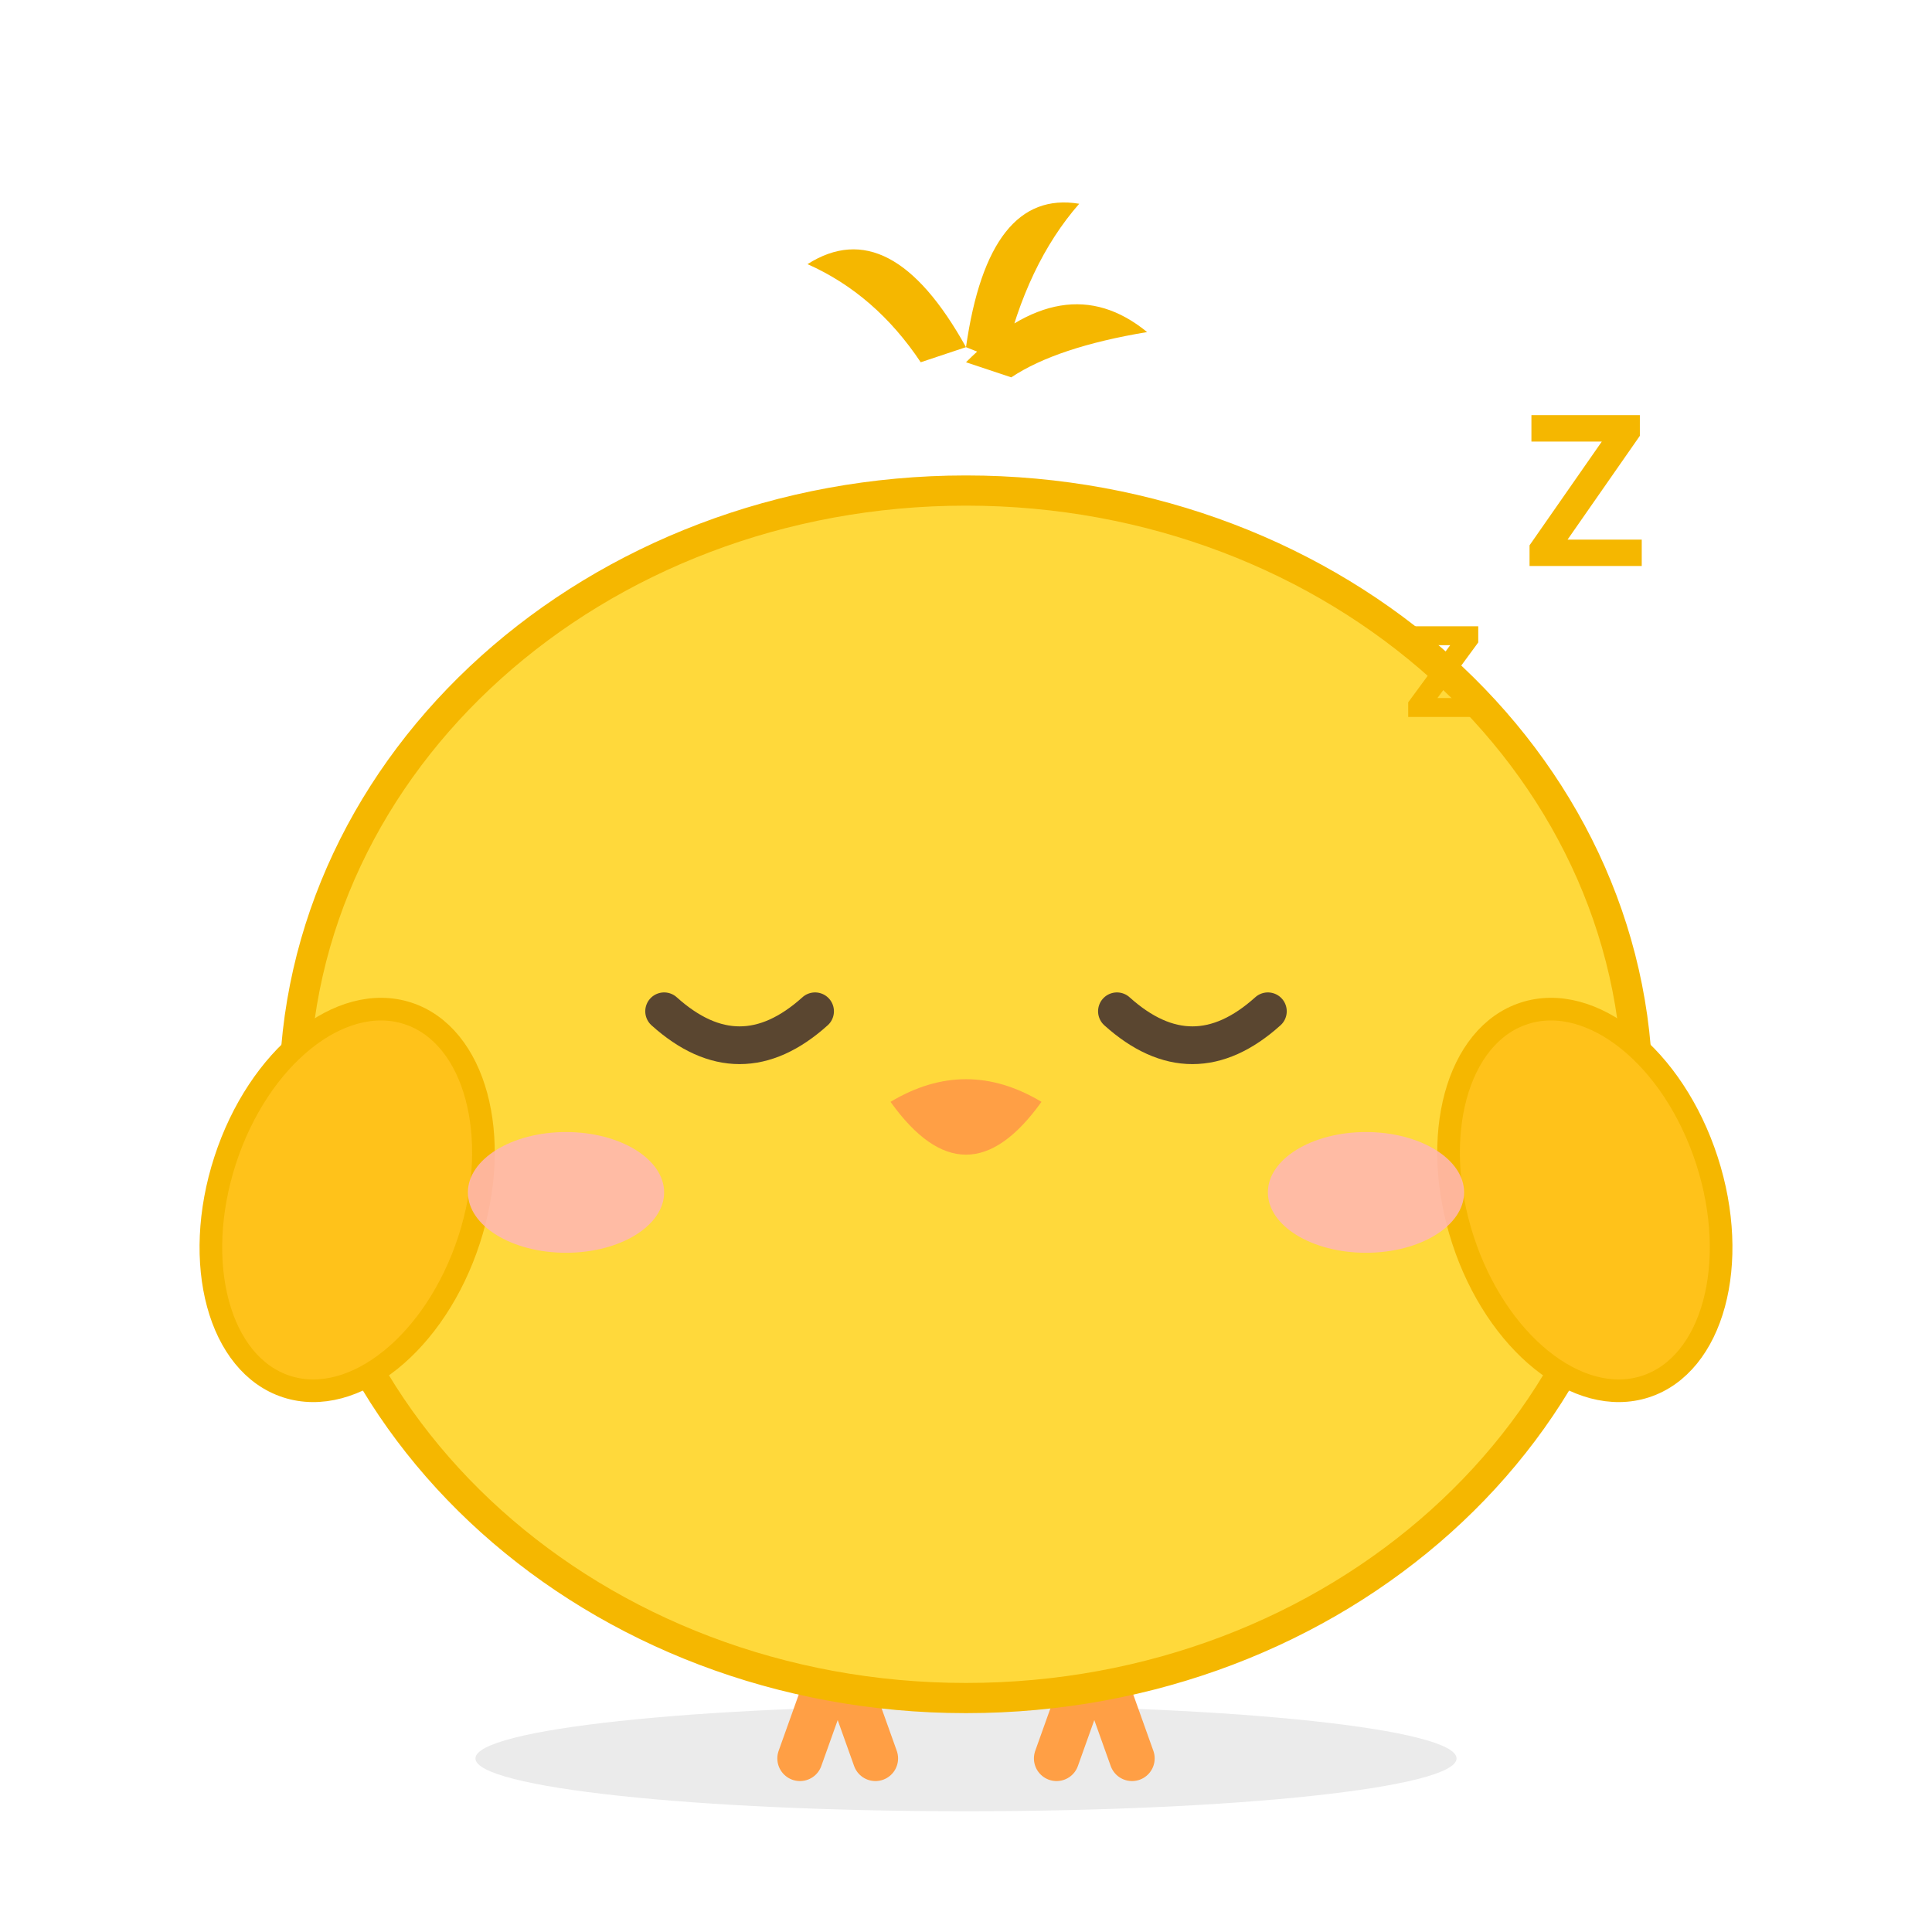
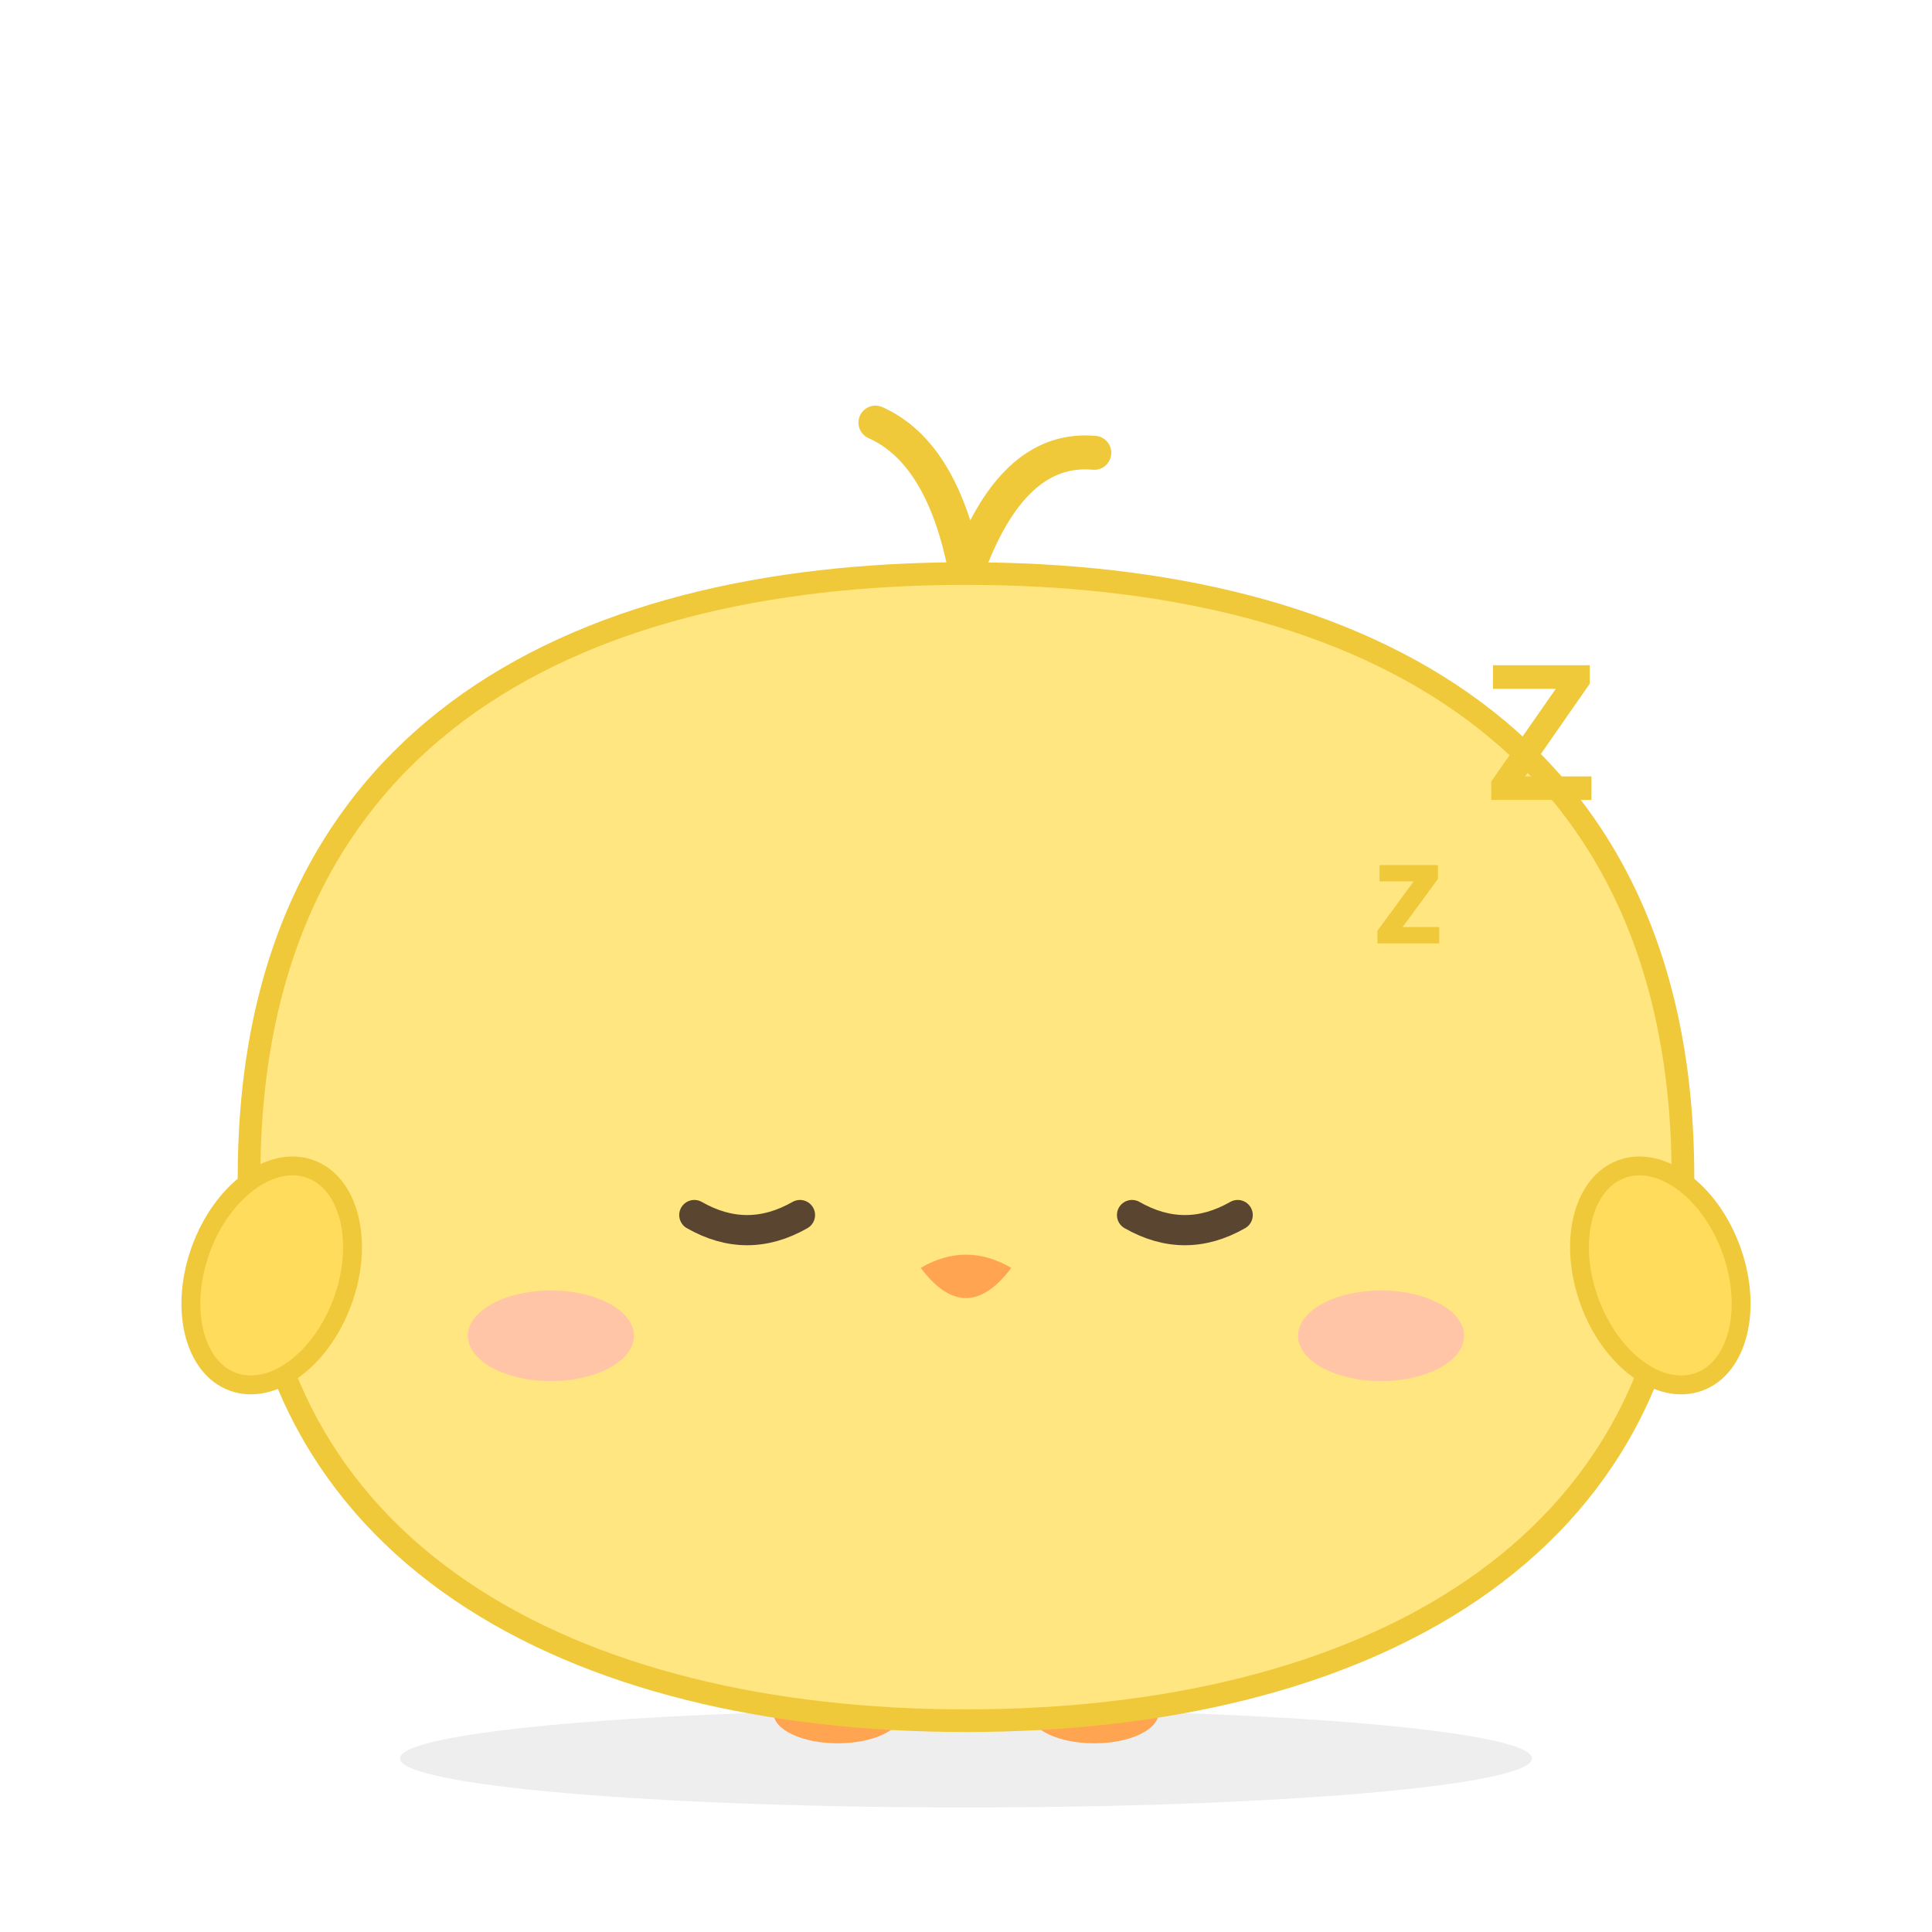
<svg xmlns="http://www.w3.org/2000/svg" viewBox="0 0 512 512" width="512" height="512">
-   <ellipse cx="256" cy="466" rx="130" ry="14" fill="#000" opacity="0.08" />
-   <path d="M222 438 L212 466 M222 438 L232 466 M290 438 L280 466 M290 438 L300 466" stroke="#FF9F45" stroke-width="12" stroke-linecap="round" />
-   <path d="M256 92 Q236 56 214 70 Q232 78 244 96z M256 92 Q262 50 286 54 Q272 70 266 96z M256 96 Q282 70 304 88 Q280 92 268 100z" fill="#F5B700" />
-   <ellipse cx="256" cy="290" rx="178" ry="160" fill="#FFD93B" stroke="#F5B700" stroke-width="8" />
-   <ellipse cx="92" cy="318" rx="34" ry="52" fill="#FFC21A" stroke="#F5B700" stroke-width="6" transform="rotate(18 92 318)" />
-   <ellipse cx="420" cy="318" rx="34" ry="52" fill="#FFC21A" stroke="#F5B700" stroke-width="6" transform="rotate(-18 420 318)" />
-   <ellipse cx="150" cy="316" rx="26" ry="16" fill="#FFB6B6" opacity="0.85" />
-   <ellipse cx="362" cy="316" rx="26" ry="16" fill="#FFB6B6" opacity="0.85" />
-   <path d="M176 268 Q196 286 216 268" stroke="#5A4630" stroke-width="10" fill="none" stroke-linecap="round" />
-   <path d="M296 268 Q316 286 336 268" stroke="#5A4630" stroke-width="10" fill="none" stroke-linecap="round" />
-   <text x="372" y="190" font-size="44" font-weight="700" fill="#F5B700" font-family="sans-serif">z</text>
-   <text x="404" y="150" font-size="56" font-weight="700" fill="#F5B700" font-family="sans-serif">Z</text>
-   <path d="M236 292 Q256 280 276 292 Q256 320 236 292z" fill="#FF9F45" />
+   <ellipse cx="256" cy="466" rx="150" ry="13" fill="#000" opacity="0.07" />
+   <ellipse cx="222" cy="454" rx="17" ry="8" fill="#FFA552" />
+   <ellipse cx="290" cy="454" rx="17" ry="8" fill="#FFA552" />
+   <path d="M256 152 Q250 120 232 112 M256 152 Q268 118 290 120" stroke="#F0C93A" stroke-width="9" fill="none" stroke-linecap="round" />
+   <path d="M66 312 C66 196 150 152 256 152 C362 152 446 196 446 312 C446 412 360 456 256 456 C152 456 66 412 66 312Z" fill="#FFE680" stroke="#F0C93A" stroke-width="6" stroke-linejoin="round" />
+   <ellipse cx="72" cy="338" rx="20" ry="30" fill="#FFDC5C" stroke="#F0C93A" stroke-width="5" transform="rotate(20 72 338)" />
+   <ellipse cx="440" cy="338" rx="20" ry="30" fill="#FFDC5C" stroke="#F0C93A" stroke-width="5" transform="rotate(-20 440 338)" />
+   <ellipse cx="146" cy="354" rx="22" ry="12" fill="#FFB6B6" opacity="0.7" />
+   <ellipse cx="366" cy="354" rx="22" ry="12" fill="#FFB6B6" opacity="0.7" />
+   <path d="M184 322 Q198 330 212 322" stroke="#5A4630" stroke-width="8" fill="none" stroke-linecap="round" />
+   <path d="M300 322 Q314 330 328 322" stroke="#5A4630" stroke-width="8" fill="none" stroke-linecap="round" />
+   <text x="364" y="250" font-size="38" font-weight="700" fill="#F0C93A" font-family="sans-serif">z</text>
+   <text x="394" y="212" font-size="50" font-weight="700" fill="#F0C93A" font-family="sans-serif">Z</text>
+   <path d="M244 336 Q256 329 268 336 Q256 352 244 336z" fill="#FFA552" />
</svg>
